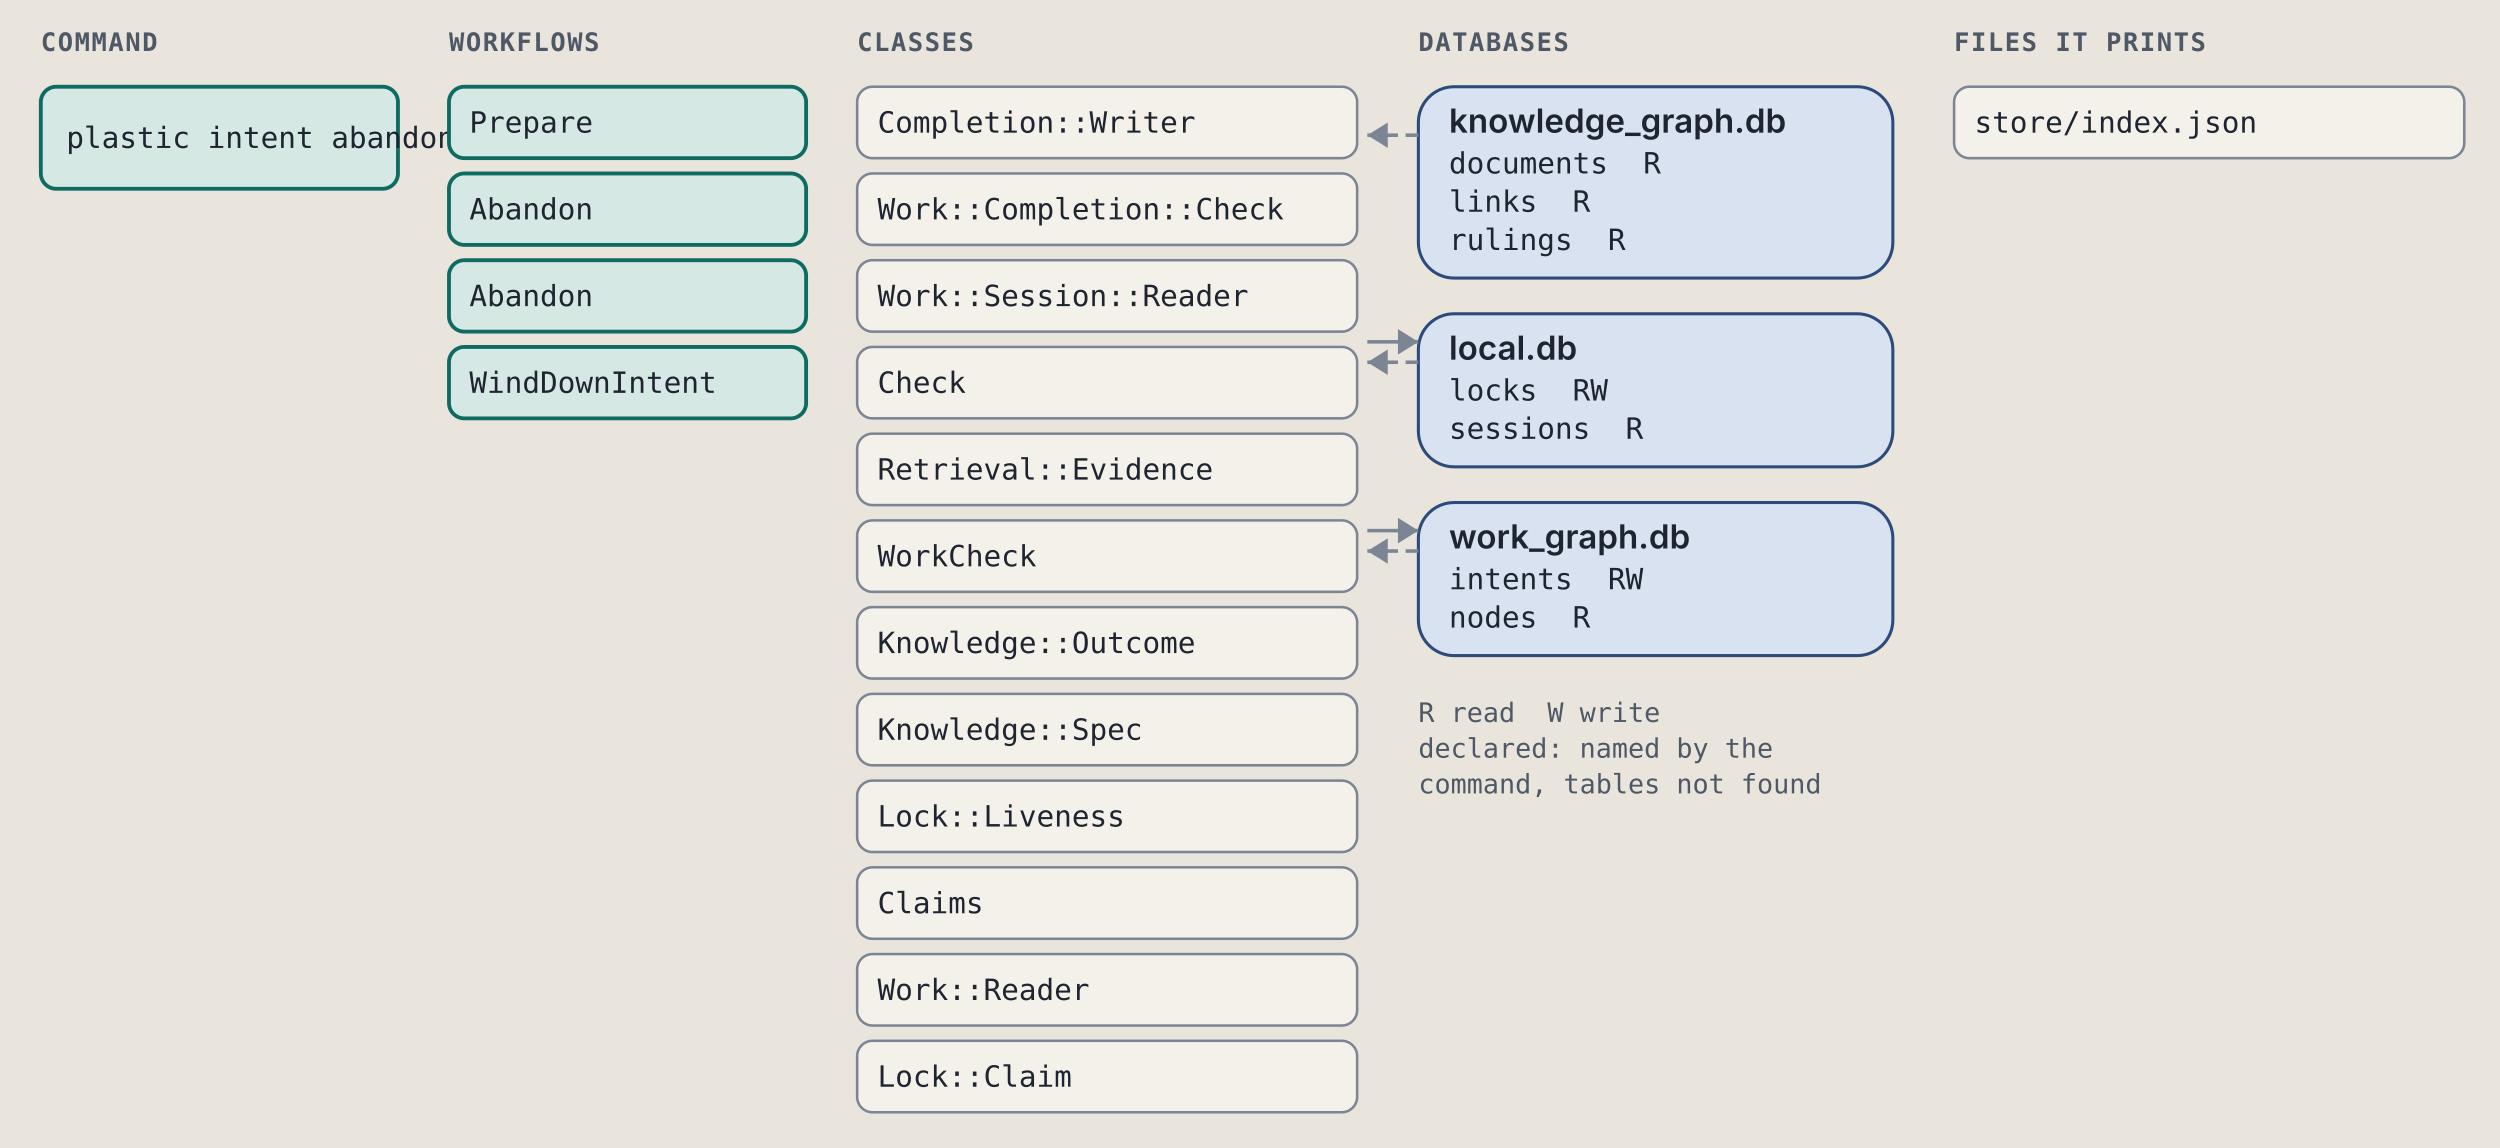
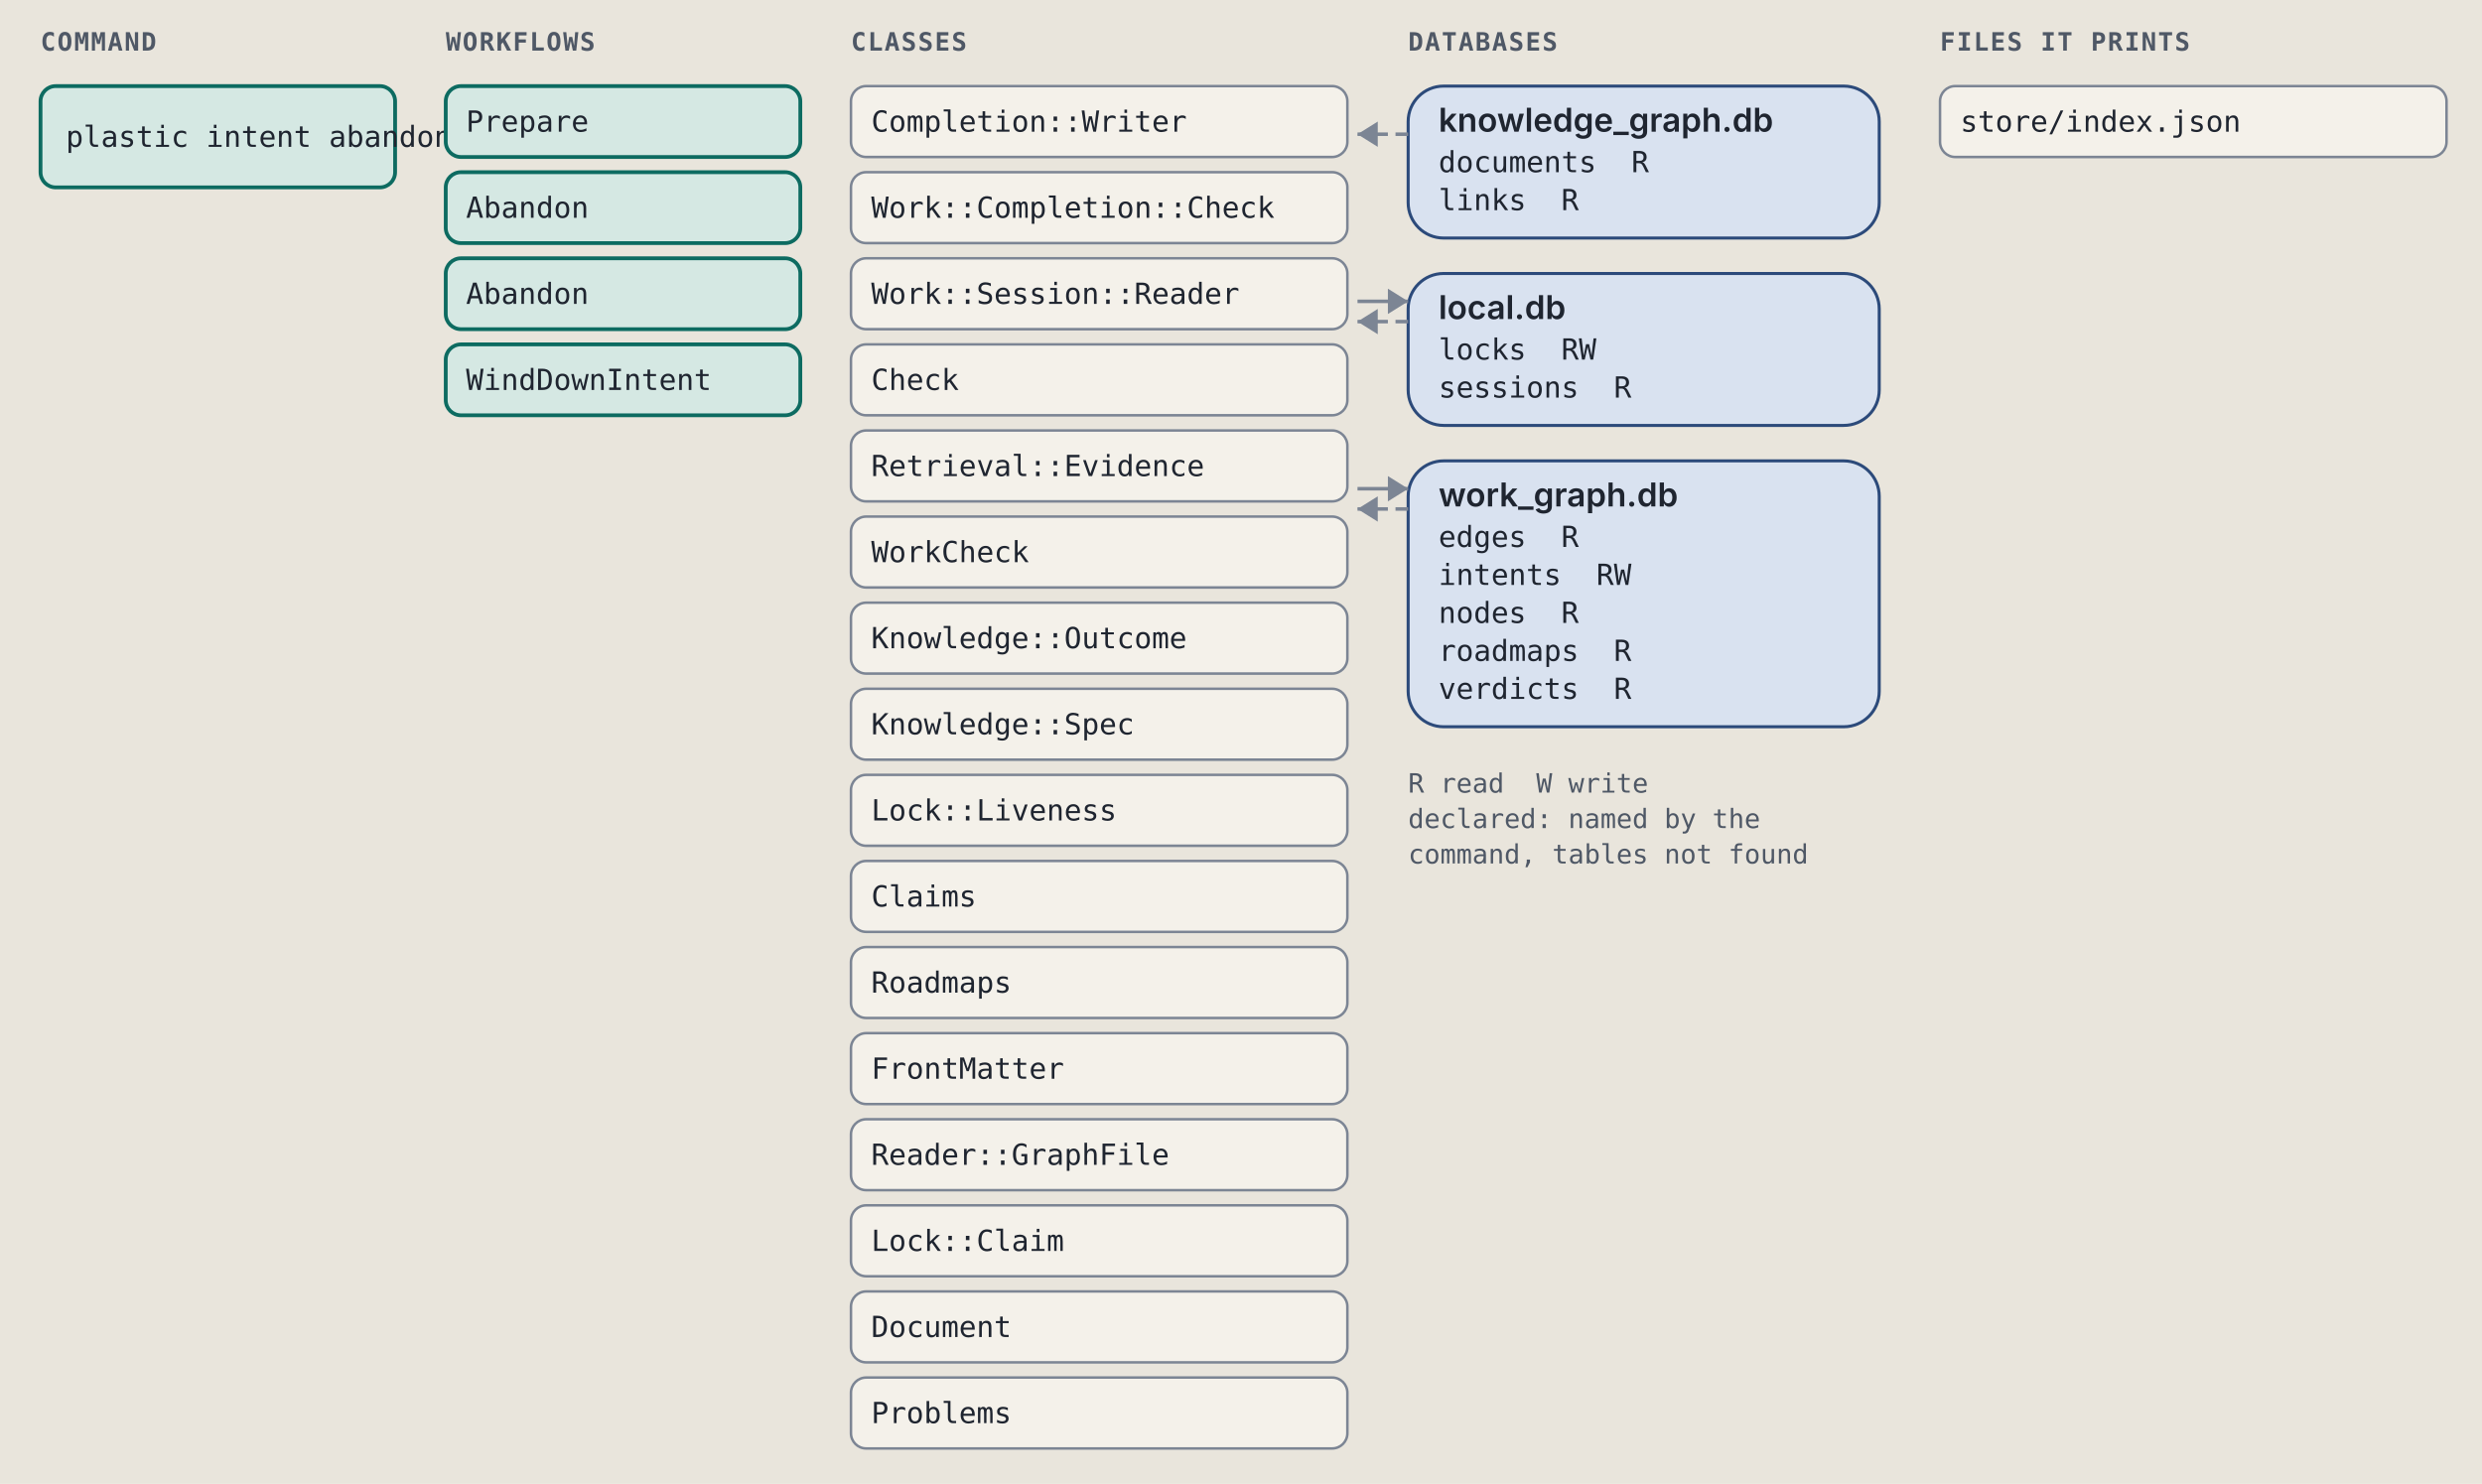
- <svg xmlns="http://www.w3.org/2000/svg" viewBox="0 0 980 450" width="980" height="450" role="img" xml:space="preserve">
+ <svg xmlns="http://www.w3.org/2000/svg" viewBox="0 0 980 586" width="980" height="586" role="img" xml:space="preserve">
  <style>.ground { fill: #e9e5dc; }
.card { fill: #f4f1ea; stroke: #7c8594; stroke-width: 1; }
.lane-code { fill: #d5e8e3; stroke: #0d6b61; stroke-width: 1.5; }
.lane-agent { fill: #f1e2c7; stroke: #9a5508; stroke-width: 1.5; }
.stop-refusal { fill: #e4dcf5; stroke: #5b35b0; stroke-width: 1.2; }
.stop-failure { fill: #f4d9d4; stroke: #a8261b; stroke-width: 1.2; }
.end { fill: #d9e2f0; stroke: #2c4a7a; stroke-width: 1.2; }
.wire { fill: none; stroke: #7c8594; stroke-width: 1.4; }
.wire-read { fill: none; stroke: #7c8594; stroke-width: 1.4; stroke-dasharray: 5 3; }
.wire-refusal { fill: none; stroke: #5b35b0; stroke-width: 1.2; stroke-dasharray: 4 3; }
.wire-failure { fill: none; stroke: #a8261b; stroke-width: 1.2; stroke-dasharray: 4 3; }
.head { fill: #7c8594; }
.t { fill: #1f2530; font: 12px "IBM Plex Sans", system-ui, -apple-system, "Segoe UI", sans-serif; }
.tb { fill: #1f2530; font: 600 13px "IBM Plex Sans", system-ui, -apple-system, "Segoe UI", sans-serif; }
.tm { fill: #1f2530; font: 11.5px "IBM Plex Mono", ui-monospace, Menlo, Consolas, monospace; }
.tag { font: 600 10px "IBM Plex Mono", ui-monospace, Menlo, Consolas, monospace; letter-spacing: .06em; }
.tag-code { fill: #0d6b61; } .tag-agent { fill: #9a5508; } .tag-refusal { fill: #5b35b0; }
.tag-failure { fill: #a8261b; } .tag-end { fill: #2c4a7a; } .tag-muted { fill: #4f5866; }
.tm.tag-muted { font-size: 10.5px; }
.db { fill: #d9e2f0; stroke: #2c4a7a; stroke-width: 1.2; }
.codebox { fill: #f4f1ea; stroke: #7c8594; stroke-width: 1; }
.cx { fill: #1f2530; font: 12px "IBM Plex Mono", ui-monospace, Menlo, Consolas, monospace; white-space: pre; }
.cx-n { fill: #4f5866; font: 11px "IBM Plex Mono", ui-monospace, Menlo, Consolas, monospace; }
.cx-k { fill: #5b35b0; } .cx-s { fill: #9a5508; } .cx-y { fill: #0d6b61; }
.cx-w { fill: #2c4a7a; font-weight: 600; } .cx-t { fill: #a8261b; } .cx-c { fill: #4f5866; font-style: italic; }
.badge { fill: #2c4a7a; } .badge-t { fill: #e9e5dc; font: 600 11px "IBM Plex Mono", ui-monospace, Menlo, Consolas, monospace; }
.bracket { fill: none; stroke: #2c4a7a; stroke-width: 1.4; }
.term { fill: #16191e; stroke: #7c8594; stroke-width: 1; }
.term-t { fill: #e6e2d8; font: 12px "IBM Plex Mono", ui-monospace, Menlo, Consolas, monospace; }
.term-p { fill: #8fd18f; font: 12px "IBM Plex Mono", ui-monospace, Menlo, Consolas, monospace; }
.term-m { fill: #a3abb6; font: 12px "IBM Plex Mono", ui-monospace, Menlo, Consolas, monospace; }
.big { font: 700 36px "IBM Plex Mono", ui-monospace, Menlo, Consolas, monospace; }

@media (prefers-color-scheme: dark) {
.ground { fill: #171a1f; }
.card { fill: #20242b; stroke: #8a93a2; stroke-width: 1; }
.lane-code { fill: #173a36; stroke: #5cc4b4; stroke-width: 1.5; }
.lane-agent { fill: #3d2e17; stroke: #e5a95a; stroke-width: 1.5; }
.stop-refusal { fill: #2d2445; stroke: #b59cf2; stroke-width: 1.2; }
.stop-failure { fill: #45211e; stroke: #f2958a; stroke-width: 1.2; }
.end { fill: #1f2c42; stroke: #97b6e8; stroke-width: 1.2; }
.wire { fill: none; stroke: #8a93a2; stroke-width: 1.4; }
.wire-read { fill: none; stroke: #8a93a2; stroke-width: 1.4; stroke-dasharray: 5 3; }
.wire-refusal { fill: none; stroke: #b59cf2; stroke-width: 1.2; stroke-dasharray: 4 3; }
.wire-failure { fill: none; stroke: #f2958a; stroke-width: 1.2; stroke-dasharray: 4 3; }
.head { fill: #8a93a2; }
.t { fill: #e8e4da; font: 12px "IBM Plex Sans", system-ui, -apple-system, "Segoe UI", sans-serif; }
.tb { fill: #e8e4da; font: 600 13px "IBM Plex Sans", system-ui, -apple-system, "Segoe UI", sans-serif; }
.tm { fill: #e8e4da; font: 11.5px "IBM Plex Mono", ui-monospace, Menlo, Consolas, monospace; }
.tag { font: 600 10px "IBM Plex Mono", ui-monospace, Menlo, Consolas, monospace; letter-spacing: .06em; }
.tag-code { fill: #5cc4b4; } .tag-agent { fill: #e5a95a; } .tag-refusal { fill: #b59cf2; }
.tag-failure { fill: #f2958a; } .tag-end { fill: #97b6e8; } .tag-muted { fill: #b3b9c3; }
.tm.tag-muted { font-size: 10.5px; }
.db { fill: #1f2c42; stroke: #97b6e8; stroke-width: 1.2; }
.codebox { fill: #20242b; stroke: #8a93a2; stroke-width: 1; }
.cx { fill: #e8e4da; font: 12px "IBM Plex Mono", ui-monospace, Menlo, Consolas, monospace; white-space: pre; }
.cx-n { fill: #b3b9c3; font: 11px "IBM Plex Mono", ui-monospace, Menlo, Consolas, monospace; }
.cx-k { fill: #b59cf2; } .cx-s { fill: #e5a95a; } .cx-y { fill: #5cc4b4; }
.cx-w { fill: #97b6e8; font-weight: 600; } .cx-t { fill: #f2958a; } .cx-c { fill: #b3b9c3; font-style: italic; }
.badge { fill: #97b6e8; } .badge-t { fill: #171a1f; font: 600 11px "IBM Plex Mono", ui-monospace, Menlo, Consolas, monospace; }
.bracket { fill: none; stroke: #97b6e8; stroke-width: 1.4; }
.term { fill: #16191e; stroke: #8a93a2; stroke-width: 1; }
.term-t { fill: #e6e2d8; font: 12px "IBM Plex Mono", ui-monospace, Menlo, Consolas, monospace; }
.term-p { fill: #8fd18f; font: 12px "IBM Plex Mono", ui-monospace, Menlo, Consolas, monospace; }
.term-m { fill: #a3abb6; font: 12px "IBM Plex Mono", ui-monospace, Menlo, Consolas, monospace; }
.big { font: 700 36px "IBM Plex Mono", ui-monospace, Menlo, Consolas, monospace; }
}</style>
  <rect width="100%" height="100%" class="ground" />
  <text x="16" y="20" class="tag tag-muted" text-anchor="start">COMMAND</text>
  <text x="176" y="20" class="tag tag-muted" text-anchor="start">WORKFLOWS</text>
  <text x="336" y="20" class="tag tag-muted" text-anchor="start">CLASSES</text>
  <text x="556" y="20" class="tag tag-muted" text-anchor="start">DATABASES</text>
  <text x="766" y="20" class="tag tag-muted" text-anchor="start">FILES IT PRINTS</text>
  <rect x="16" y="34" width="140" height="40" rx="6" class="lane-code" />
  <text x="26" y="58" class="tm" text-anchor="start">plastic intent abandon</text>
  <rect x="176" y="34" width="140" height="28" rx="6" class="lane-code" />
  <text x="184" y="52" class="tm" text-anchor="start">Prepare</text>
  <rect x="176" y="68" width="140" height="28" rx="6" class="lane-code" />
  <text x="184" y="86" class="tm" text-anchor="start">Abandon</text>
  <rect x="176" y="102" width="140" height="28" rx="6" class="lane-code" />
  <text x="184" y="120" class="tm" text-anchor="start">Abandon</text>
  <rect x="176" y="136" width="140" height="28" rx="6" class="lane-code" />
  <text x="184" y="154" class="tm" text-anchor="start">WindDownIntent</text>
  <rect x="336" y="34" width="196" height="28" rx="6" class="card" />
  <text x="344" y="52" class="tm" text-anchor="start">Completion::Writer</text>
  <rect x="336" y="68" width="196" height="28" rx="6" class="card" />
  <text x="344" y="86" class="tm" text-anchor="start">Work::Completion::Check</text>
  <rect x="336" y="102" width="196" height="28" rx="6" class="card" />
  <text x="344" y="120" class="tm" text-anchor="start">Work::Session::Reader</text>
  <rect x="336" y="136" width="196" height="28" rx="6" class="card" />
  <text x="344" y="154" class="tm" text-anchor="start">Check</text>
  <rect x="336" y="170" width="196" height="28" rx="6" class="card" />
  <text x="344" y="188" class="tm" text-anchor="start">Retrieval::Evidence</text>
  <rect x="336" y="204" width="196" height="28" rx="6" class="card" />
  <text x="344" y="222" class="tm" text-anchor="start">WorkCheck</text>
  <rect x="336" y="238" width="196" height="28" rx="6" class="card" />
  <text x="344" y="256" class="tm" text-anchor="start">Knowledge::Outcome</text>
  <rect x="336" y="272" width="196" height="28" rx="6" class="card" />
  <text x="344" y="290" class="tm" text-anchor="start">Knowledge::Spec</text>
  <rect x="336" y="306" width="196" height="28" rx="6" class="card" />
  <text x="344" y="324" class="tm" text-anchor="start">Lock::Liveness</text>
  <rect x="336" y="340" width="196" height="28" rx="6" class="card" />
  <text x="344" y="358" class="tm" text-anchor="start">Claims</text>
  <rect x="336" y="374" width="196" height="28" rx="6" class="card" />
-   <text x="344" y="392" class="tm" text-anchor="start">Work::Reader</text>
+   <text x="344" y="392" class="tm" text-anchor="start">Roadmaps</text>
  <rect x="336" y="408" width="196" height="28" rx="6" class="card" />
-   <text x="344" y="426" class="tm" text-anchor="start">Lock::Claim</text>
-   <rect x="556" y="34" width="186" height="75" rx="14" class="db" />
+   <text x="344" y="426" class="tm" text-anchor="start">FrontMatter</text>
+   <rect x="336" y="442" width="196" height="28" rx="6" class="card" />
+   <text x="344" y="460" class="tm" text-anchor="start">Reader::GraphFile</text>
+   <rect x="336" y="476" width="196" height="28" rx="6" class="card" />
+   <text x="344" y="494" class="tm" text-anchor="start">Lock::Claim</text>
+   <rect x="336" y="510" width="196" height="28" rx="6" class="card" />
+   <text x="344" y="528" class="tm" text-anchor="start">Document</text>
+   <rect x="336" y="544" width="196" height="28" rx="6" class="card" />
+   <text x="344" y="562" class="tm" text-anchor="start">Problems</text>
+   <rect x="556" y="34" width="186" height="60" rx="14" class="db" />
  <text x="568" y="52" class="tb" text-anchor="start">knowledge_graph.db</text>
  <text x="568" y="68" class="tm" text-anchor="start">documents  R</text>
  <text x="568" y="83" class="tm" text-anchor="start">links  R</text>
-   <text x="568" y="98" class="tm" text-anchor="start">rulings  R</text>
  <path d="M 556 53 L 536 53" class="wire-read" />
  <path d="M 544 48 L 536 53 L 544 58 Z" class="head" />
-   <rect x="556" y="123" width="186" height="60" rx="14" class="db" />
-   <text x="568" y="141" class="tb" text-anchor="start">local.db</text>
-   <text x="568" y="157" class="tm" text-anchor="start">locks  RW</text>
-   <text x="568" y="172" class="tm" text-anchor="start">sessions  R</text>
-   <path d="M 536 134 L 556 134" class="wire" />
-   <path d="M 548 129 L 556 134 L 548 139 Z" class="head" />
-   <path d="M 556 142 L 536 142" class="wire-read" />
-   <path d="M 544 137 L 536 142 L 544 147 Z" class="head" />
-   <rect x="556" y="197" width="186" height="60" rx="14" class="db" />
-   <text x="568" y="215" class="tb" text-anchor="start">work_graph.db</text>
+   <rect x="556" y="108" width="186" height="60" rx="14" class="db" />
+   <text x="568" y="126" class="tb" text-anchor="start">local.db</text>
+   <text x="568" y="142" class="tm" text-anchor="start">locks  RW</text>
+   <text x="568" y="157" class="tm" text-anchor="start">sessions  R</text>
+   <path d="M 536 119 L 556 119" class="wire" />
+   <path d="M 548 114 L 556 119 L 548 124 Z" class="head" />
+   <path d="M 556 127 L 536 127" class="wire-read" />
+   <path d="M 544 122 L 536 127 L 544 132 Z" class="head" />
+   <rect x="556" y="182" width="186" height="105" rx="14" class="db" />
+   <text x="568" y="200" class="tb" text-anchor="start">work_graph.db</text>
+   <text x="568" y="216" class="tm" text-anchor="start">edges  R</text>
  <text x="568" y="231" class="tm" text-anchor="start">intents  RW</text>
  <text x="568" y="246" class="tm" text-anchor="start">nodes  R</text>
-   <path d="M 536 208 L 556 208" class="wire" />
-   <path d="M 548 203 L 556 208 L 548 213 Z" class="head" />
-   <path d="M 556 216 L 536 216" class="wire-read" />
-   <path d="M 544 211 L 536 216 L 544 221 Z" class="head" />
-   <text x="556" y="283" class="tm tag-muted" text-anchor="start">R read  W write</text>
-   <text x="556" y="297" class="tm tag-muted" text-anchor="start">declared: named by the</text>
-   <text x="556" y="311" class="tm tag-muted" text-anchor="start">command, tables not found</text>
+   <text x="568" y="261" class="tm" text-anchor="start">roadmaps  R</text>
+   <text x="568" y="276" class="tm" text-anchor="start">verdicts  R</text>
+   <path d="M 536 193 L 556 193" class="wire" />
+   <path d="M 548 188 L 556 193 L 548 198 Z" class="head" />
+   <path d="M 556 201 L 536 201" class="wire-read" />
+   <path d="M 544 196 L 536 201 L 544 206 Z" class="head" />
+   <text x="556" y="313" class="tm tag-muted" text-anchor="start">R read  W write</text>
+   <text x="556" y="327" class="tm tag-muted" text-anchor="start">declared: named by the</text>
+   <text x="556" y="341" class="tm tag-muted" text-anchor="start">command, tables not found</text>
  <rect x="766" y="34" width="200" height="28" rx="6" class="card" />
  <text x="774" y="52" class="tm" text-anchor="start">store/index.json</text>
</svg>
